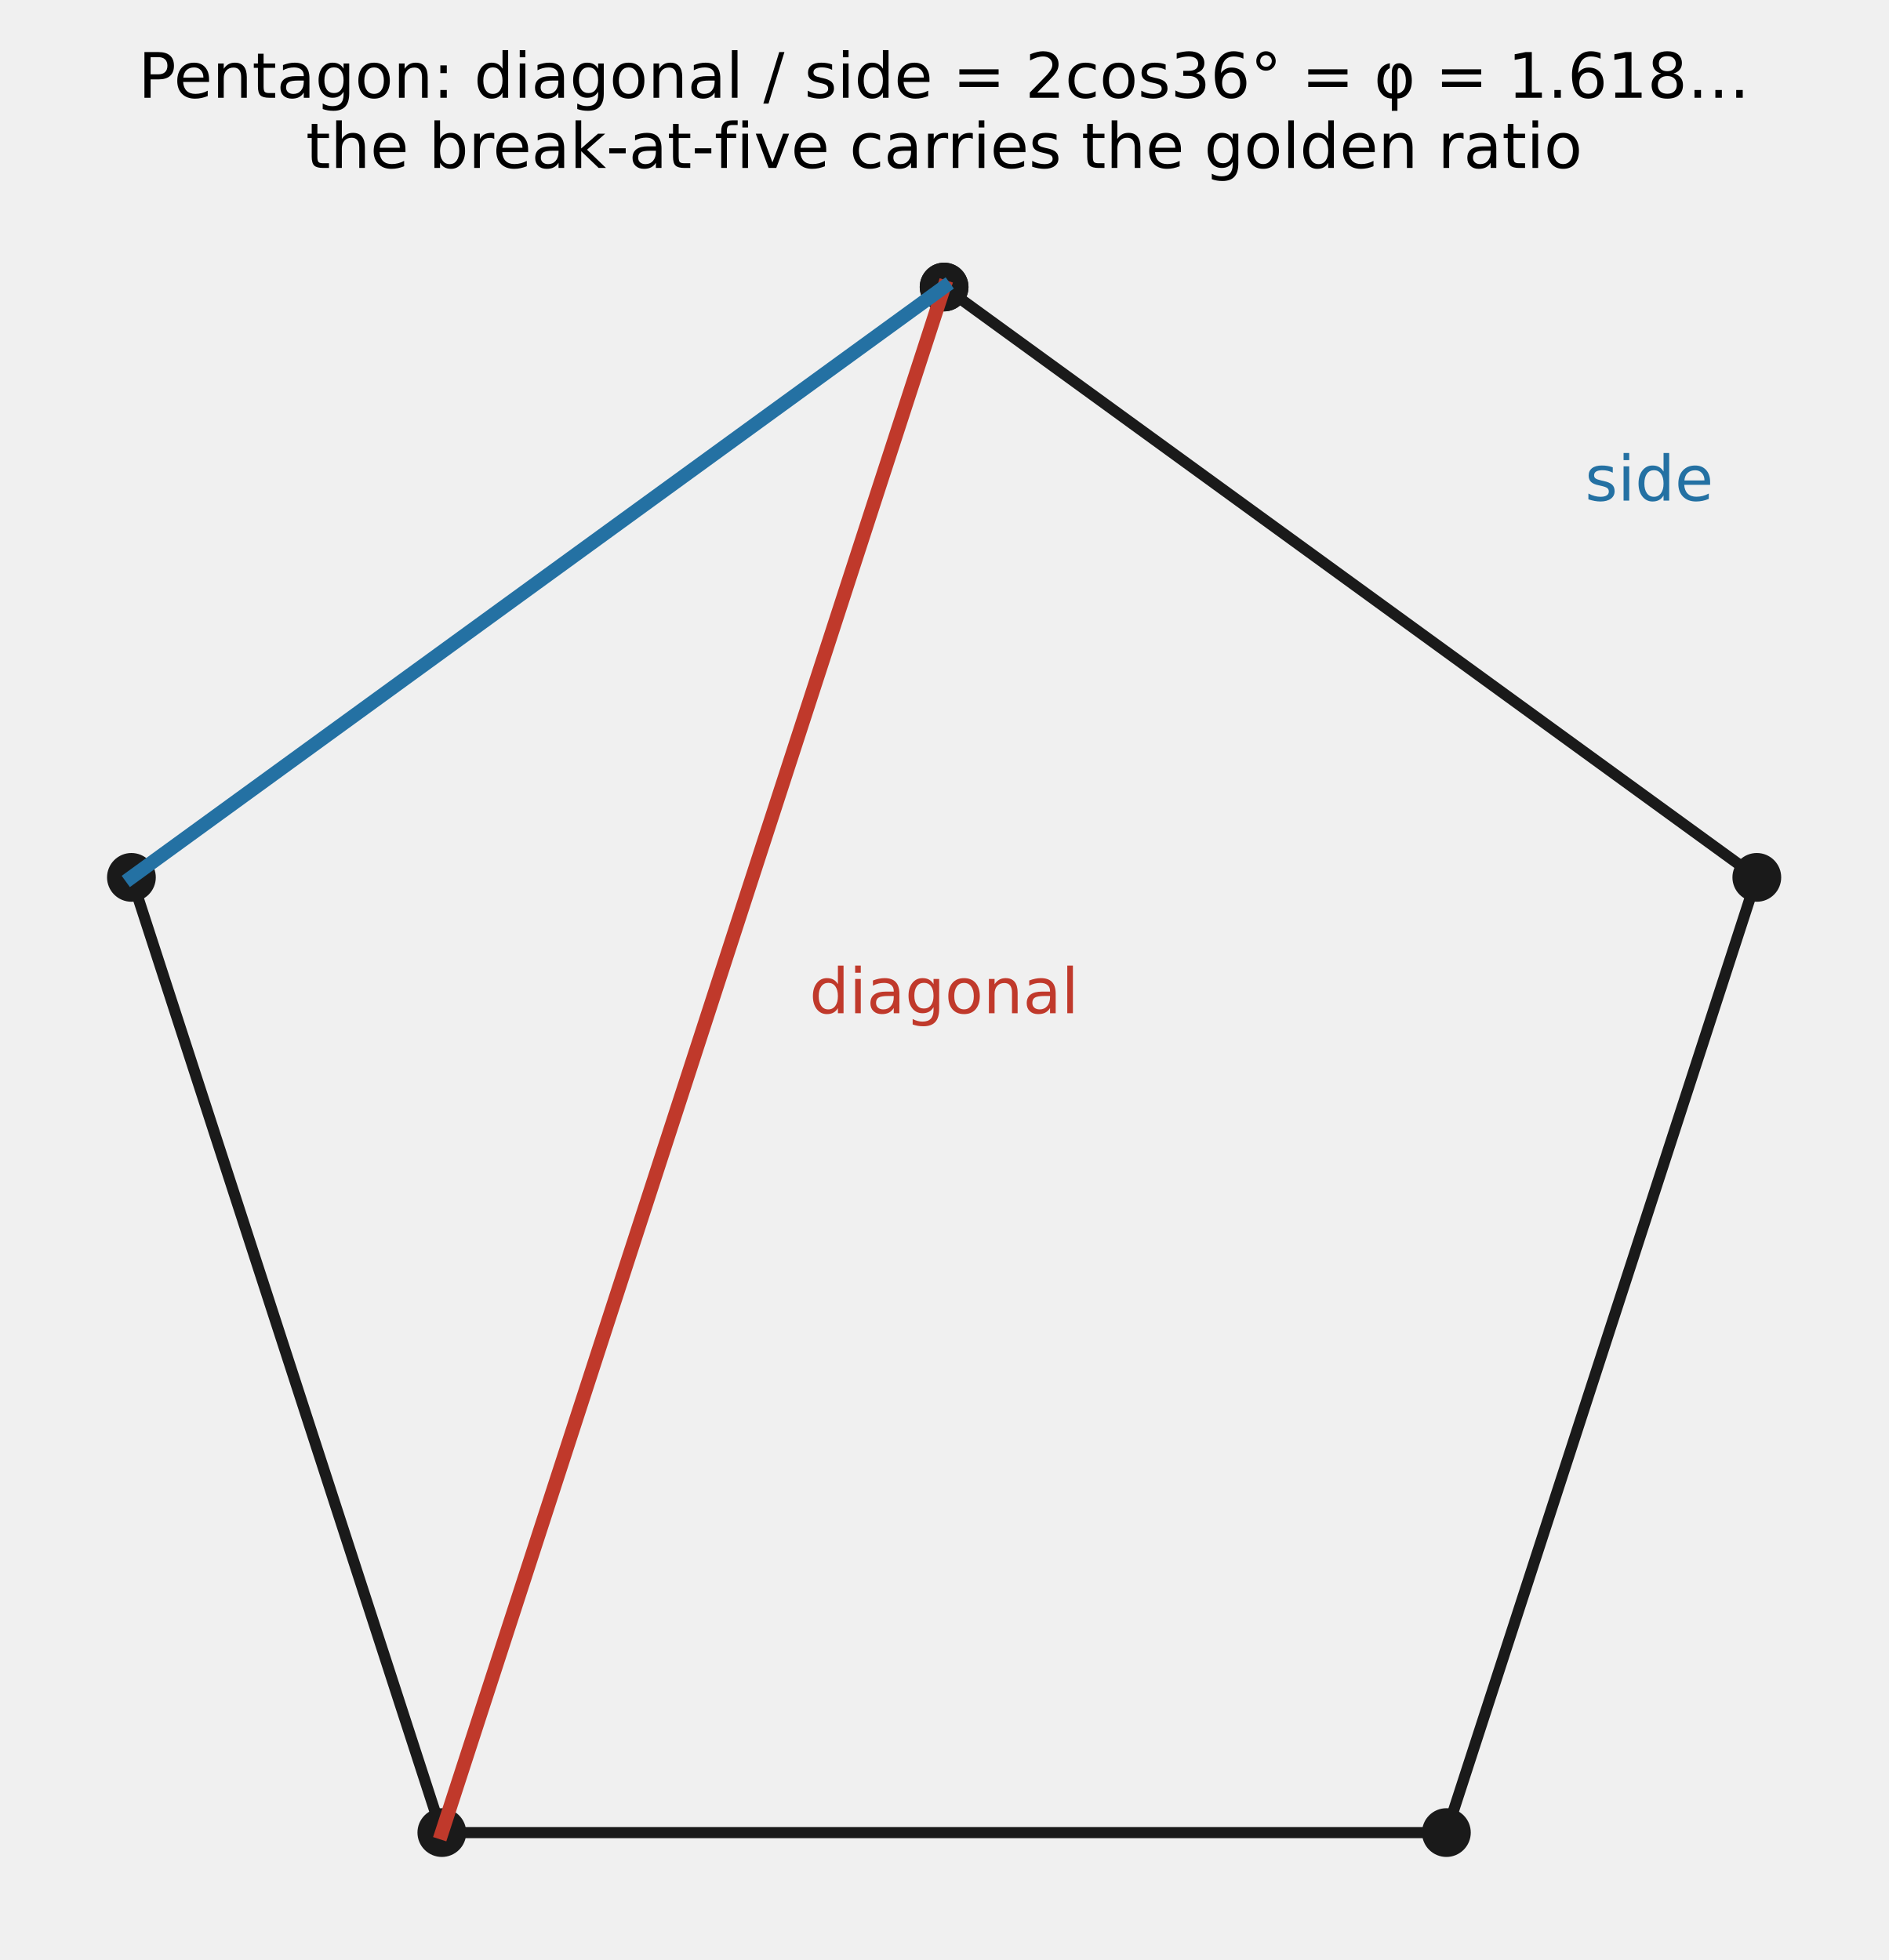
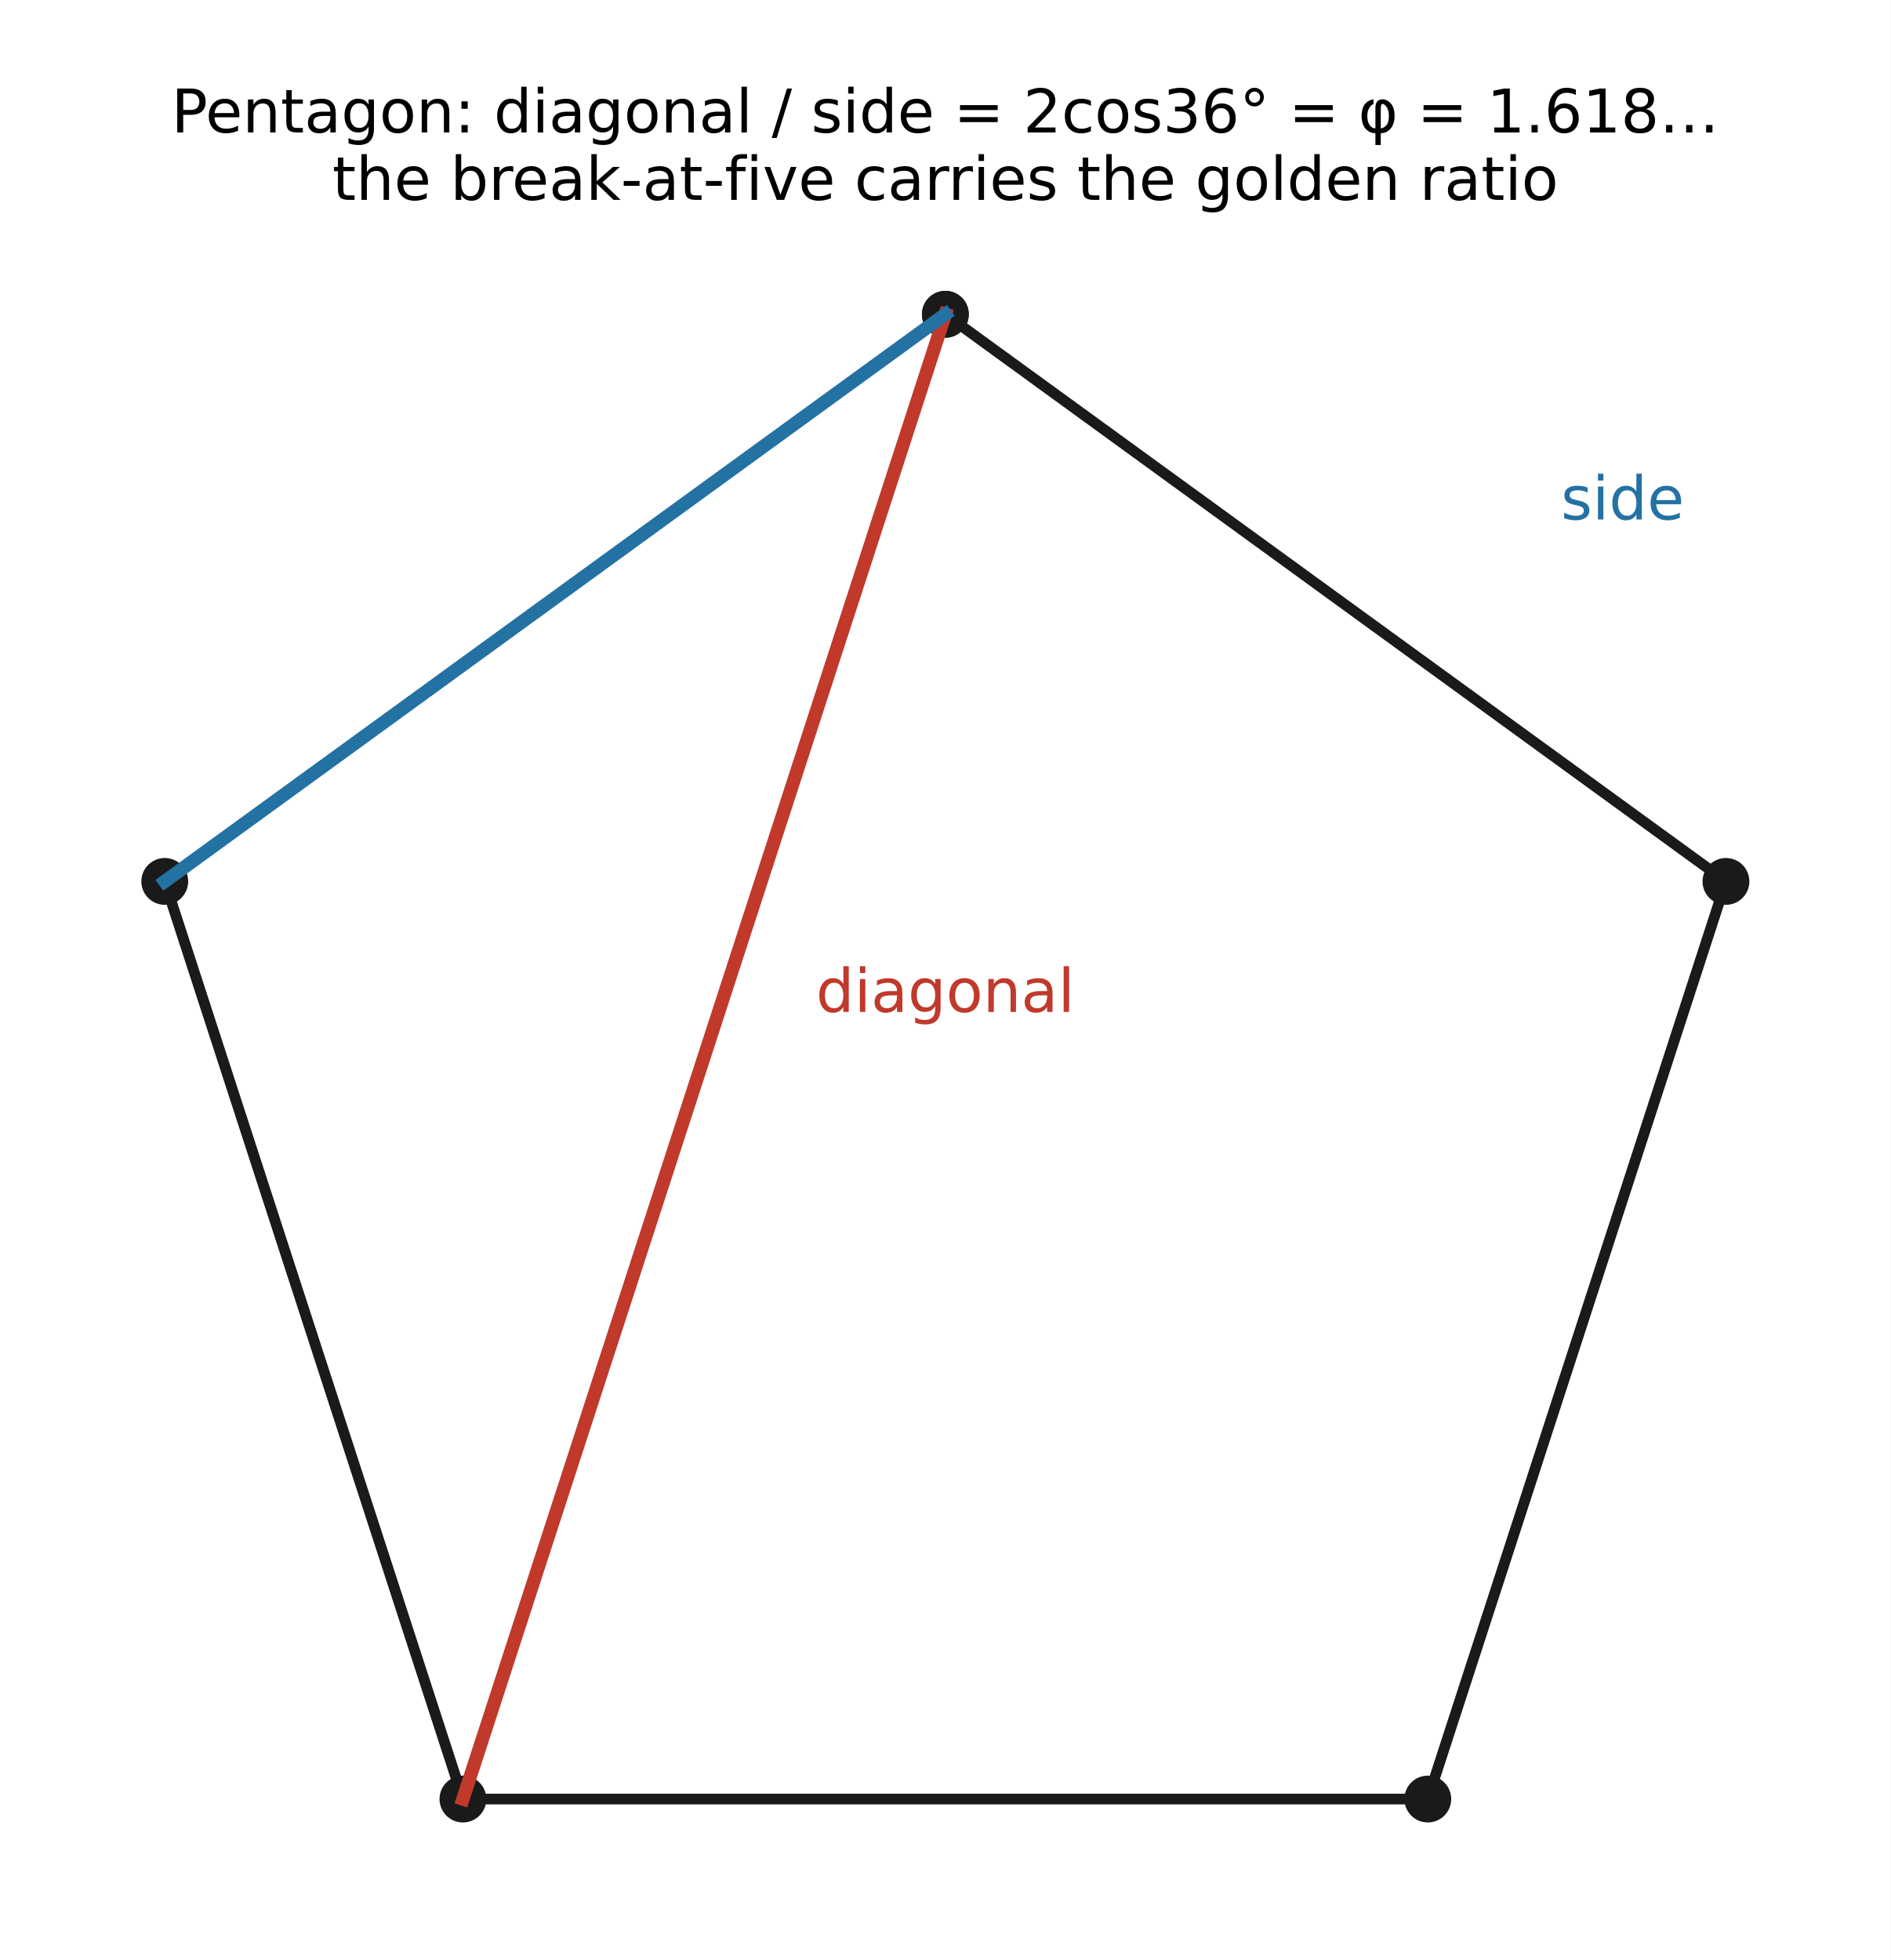
- <svg xmlns="http://www.w3.org/2000/svg" xmlns:xlink="http://www.w3.org/1999/xlink" width="271.08pt" height="281.434pt" viewBox="0 0 271.08 281.434" version="1.1">
+ <svg xmlns="http://www.w3.org/2000/svg" xmlns:xlink="http://www.w3.org/1999/xlink" width="282.6pt" height="292.954pt" viewBox="0 0 282.6 292.954" version="1.1">
  <defs>
    <style type="text/css">*{stroke-linejoin: round; stroke-linecap: butt}</style>
  </defs>
  <g id="figure_1">
    <g id="patch_1">
-       <path d="M 0 281.434  L 271.08 281.434  L 271.08 0  L 0 0  L 0 281.434  z " style="fill: none" />
+       <path d="M -0 292.954  L 282.6 292.954  L 282.6 0  L -0 0  z " style="fill: #ffffff" />
    </g>
    <g id="axes_1">
      <g id="line2d_1">
-         <path d="M 135.54 41.213  L 18.867 125.981  L 63.432 263.138  L 207.648 263.138  L 252.213 125.981  L 135.54 41.213  " clip-path="url(#p3289343e4e)" style="fill: none; stroke: #1a1a1a; stroke-width: 1.6; stroke-linecap: square" />
+         <path d="M 141.3 46.973  L 24.627 131.741  L 69.192 268.898  L 213.408 268.898  L 257.973 131.741  L 141.3 46.973  " clip-path="url(#pf486859595)" style="fill: none; stroke: #1a1a1a; stroke-width: 1.6; stroke-linecap: square" />
        <defs>
-           <path id="m33419b7d06" d="M 0 3  C 0.796 3 1.559 2.684 2.121 2.121  C 2.684 1.559 3 0.796 3 0  C 3 -0.796 2.684 -1.559 2.121 -2.121  C 1.559 -2.684 0.796 -3 0 -3  C -0.796 -3 -1.559 -2.684 -2.121 -2.121  C -2.684 -1.559 -3 -0.796 -3 0  C -3 0.796 -2.684 1.559 -2.121 2.121  C -1.559 2.684 -0.796 3 0 3  z " style="stroke: #1a1a1a" />
+           <path id="m9787f6a20b" d="M 0 3  C 0.796 3 1.559 2.684 2.121 2.121  C 2.684 1.559 3 0.796 3 0  C 3 -0.796 2.684 -1.559 2.121 -2.121  C 1.559 -2.684 0.796 -3 0 -3  C -0.796 -3 -1.559 -2.684 -2.121 -2.121  C -2.684 -1.559 -3 -0.796 -3 0  C -3 0.796 -2.684 1.559 -2.121 2.121  C -1.559 2.684 -0.796 3 0 3  z " style="stroke: #1a1a1a" />
        </defs>
-         <g clip-path="url(#p3289343e4e)">
-           <use xlink:href="#m33419b7d06" x="135.54" y="41.213" style="fill: #1a1a1a; stroke: #1a1a1a" />
-           <use xlink:href="#m33419b7d06" x="18.867" y="125.981" style="fill: #1a1a1a; stroke: #1a1a1a" />
-           <use xlink:href="#m33419b7d06" x="63.432" y="263.138" style="fill: #1a1a1a; stroke: #1a1a1a" />
-           <use xlink:href="#m33419b7d06" x="207.648" y="263.138" style="fill: #1a1a1a; stroke: #1a1a1a" />
-           <use xlink:href="#m33419b7d06" x="252.213" y="125.981" style="fill: #1a1a1a; stroke: #1a1a1a" />
-           <use xlink:href="#m33419b7d06" x="135.54" y="41.213" style="fill: #1a1a1a; stroke: #1a1a1a" />
+         <g clip-path="url(#pf486859595)">
+           <use xlink:href="#m9787f6a20b" x="141.3" y="46.973" style="fill: #1a1a1a; stroke: #1a1a1a" />
+           <use xlink:href="#m9787f6a20b" x="24.627" y="131.741" style="fill: #1a1a1a; stroke: #1a1a1a" />
+           <use xlink:href="#m9787f6a20b" x="69.192" y="268.898" style="fill: #1a1a1a; stroke: #1a1a1a" />
+           <use xlink:href="#m9787f6a20b" x="213.408" y="268.898" style="fill: #1a1a1a; stroke: #1a1a1a" />
+           <use xlink:href="#m9787f6a20b" x="257.973" y="131.741" style="fill: #1a1a1a; stroke: #1a1a1a" />
+           <use xlink:href="#m9787f6a20b" x="141.3" y="46.973" style="fill: #1a1a1a; stroke: #1a1a1a" />
        </g>
      </g>
      <g id="line2d_2">
-         <path d="M 135.54 41.213  L 63.432 263.138  " clip-path="url(#p3289343e4e)" style="fill: none; stroke: #c0392b; stroke-width: 2; stroke-linecap: square" />
+         <path d="M 141.3 46.973  L 69.192 268.898  " clip-path="url(#pf486859595)" style="fill: none; stroke: #c0392b; stroke-width: 2; stroke-linecap: square" />
      </g>
      <g id="line2d_3">
-         <path d="M 135.54 41.213  L 18.867 125.981  " clip-path="url(#p3289343e4e)" style="fill: none; stroke: #2471a3; stroke-width: 2; stroke-linecap: square" />
+         <path d="M 141.3 46.973  L 24.627 131.741  " clip-path="url(#pf486859595)" style="fill: none; stroke: #2471a3; stroke-width: 2; stroke-linecap: square" />
      </g>
      <g id="text_1">
-         <g style="fill: #c0392b" transform="translate(116.2055 145.4883) scale(0.09 -0.09)">
+         <g style="fill: #c0392b" transform="translate(121.9655 151.2483) scale(0.09 -0.09)">
          <defs>
            <path id="DejaVuSans-64" d="M 2906 2969  L 2906 4863  L 3481 4863  L 3481 0  L 2906 0  L 2906 525  Q 2725 213 2448 61  Q 2172 -91 1784 -91  Q 1150 -91 751 415  Q 353 922 353 1747  Q 353 2572 751 3078  Q 1150 3584 1784 3584  Q 2172 3584 2448 3432  Q 2725 3281 2906 2969  z M 947 1747  Q 947 1113 1208 752  Q 1469 391 1925 391  Q 2381 391 2643 752  Q 2906 1113 2906 1747  Q 2906 2381 2643 2742  Q 2381 3103 1925 3103  Q 1469 3103 1208 2742  Q 947 2381 947 1747  z " transform="scale(0.015625)" />
            <path id="DejaVuSans-69" d="M 603 3500  L 1178 3500  L 1178 0  L 603 0  L 603 3500  z M 603 4863  L 1178 4863  L 1178 4134  L 603 4134  L 603 4863  z " transform="scale(0.015625)" />
            <path id="DejaVuSans-61" d="M 2194 1759  Q 1497 1759 1228 1600  Q 959 1441 959 1056  Q 959 750 1161 570  Q 1363 391 1709 391  Q 2188 391 2477 730  Q 2766 1069 2766 1631  L 2766 1759  L 2194 1759  z M 3341 1997  L 3341 0  L 2766 0  L 2766 531  Q 2569 213 2275 61  Q 1981 -91 1556 -91  Q 1019 -91 701 211  Q 384 513 384 1019  Q 384 1609 779 1909  Q 1175 2209 1959 2209  L 2766 2209  L 2766 2266  Q 2766 2663 2505 2880  Q 2244 3097 1772 3097  Q 1472 3097 1187 3025  Q 903 2953 641 2809  L 641 3341  Q 956 3463 1253 3523  Q 1550 3584 1831 3584  Q 2591 3584 2966 3190  Q 3341 2797 3341 1997  z " transform="scale(0.015625)" />
            <path id="DejaVuSans-67" d="M 2906 1791  Q 2906 2416 2648 2759  Q 2391 3103 1925 3103  Q 1463 3103 1205 2759  Q 947 2416 947 1791  Q 947 1169 1205 825  Q 1463 481 1925 481  Q 2391 481 2648 825  Q 2906 1169 2906 1791  z M 3481 434  Q 3481 -459 3084 -895  Q 2688 -1331 1869 -1331  Q 1566 -1331 1297 -1286  Q 1028 -1241 775 -1147  L 775 -588  Q 1028 -725 1275 -790  Q 1522 -856 1778 -856  Q 2344 -856 2625 -561  Q 2906 -266 2906 331  L 2906 616  Q 2728 306 2450 153  Q 2172 0 1784 0  Q 1141 0 747 490  Q 353 981 353 1791  Q 353 2603 747 3093  Q 1141 3584 1784 3584  Q 2172 3584 2450 3431  Q 2728 3278 2906 2969  L 2906 3500  L 3481 3500  L 3481 434  z " transform="scale(0.015625)" />
            <path id="DejaVuSans-6f" d="M 1959 3097  Q 1497 3097 1228 2736  Q 959 2375 959 1747  Q 959 1119 1226 758  Q 1494 397 1959 397  Q 2419 397 2687 759  Q 2956 1122 2956 1747  Q 2956 2369 2687 2733  Q 2419 3097 1959 3097  z M 1959 3584  Q 2709 3584 3137 3096  Q 3566 2609 3566 1747  Q 3566 888 3137 398  Q 2709 -91 1959 -91  Q 1206 -91 779 398  Q 353 888 353 1747  Q 353 2609 779 3096  Q 1206 3584 1959 3584  z " transform="scale(0.015625)" />
            <path id="DejaVuSans-6e" d="M 3513 2113  L 3513 0  L 2938 0  L 2938 2094  Q 2938 2591 2744 2837  Q 2550 3084 2163 3084  Q 1697 3084 1428 2787  Q 1159 2491 1159 1978  L 1159 0  L 581 0  L 581 3500  L 1159 3500  L 1159 2956  Q 1366 3272 1645 3428  Q 1925 3584 2291 3584  Q 2894 3584 3203 3211  Q 3513 2838 3513 2113  z " transform="scale(0.015625)" />
            <path id="DejaVuSans-6c" d="M 603 4863  L 1178 4863  L 1178 0  L 603 0  L 603 4863  z " transform="scale(0.015625)" />
          </defs>
          <use xlink:href="#DejaVuSans-64" />
          <use xlink:href="#DejaVuSans-69" transform="translate(63.47656 0)" />
          <use xlink:href="#DejaVuSans-61" transform="translate(91.25977 0)" />
          <use xlink:href="#DejaVuSans-67" transform="translate(152.5391 0)" />
          <use xlink:href="#DejaVuSans-6f" transform="translate(216.0156 0)" />
          <use xlink:href="#DejaVuSans-6e" transform="translate(277.1973 0)" />
          <use xlink:href="#DejaVuSans-61" transform="translate(340.5762 0)" />
          <use xlink:href="#DejaVuSans-6c" transform="translate(401.8555 0)" />
        </g>
      </g>
      <g id="text_2">
-         <g style="fill: #2471a3" transform="translate(227.5477 71.8821) scale(0.09 -0.09)">
+         <g style="fill: #2471a3" transform="translate(233.3077 77.6421) scale(0.09 -0.09)">
          <defs>
            <path id="DejaVuSans-73" d="M 2834 3397  L 2834 2853  Q 2591 2978 2328 3040  Q 2066 3103 1784 3103  Q 1356 3103 1142 2972  Q 928 2841 928 2578  Q 928 2378 1081 2264  Q 1234 2150 1697 2047  L 1894 2003  Q 2506 1872 2764 1633  Q 3022 1394 3022 966  Q 3022 478 2636 193  Q 2250 -91 1575 -91  Q 1294 -91 989 -36  Q 684 19 347 128  L 347 722  Q 666 556 975 473  Q 1284 391 1588 391  Q 1994 391 2212 530  Q 2431 669 2431 922  Q 2431 1156 2273 1281  Q 2116 1406 1581 1522  L 1381 1569  Q 847 1681 609 1914  Q 372 2147 372 2553  Q 372 3047 722 3315  Q 1072 3584 1716 3584  Q 2034 3584 2315 3537  Q 2597 3491 2834 3397  z " transform="scale(0.015625)" />
            <path id="DejaVuSans-65" d="M 3597 1894  L 3597 1613  L 953 1613  Q 991 1019 1311 708  Q 1631 397 2203 397  Q 2534 397 2845 478  Q 3156 559 3463 722  L 3463 178  Q 3153 47 2828 -22  Q 2503 -91 2169 -91  Q 1331 -91 842 396  Q 353 884 353 1716  Q 353 2575 817 3079  Q 1281 3584 2069 3584  Q 2775 3584 3186 3129  Q 3597 2675 3597 1894  z M 3022 2063  Q 3016 2534 2758 2815  Q 2500 3097 2075 3097  Q 1594 3097 1305 2825  Q 1016 2553 972 2059  L 3022 2063  z " transform="scale(0.015625)" />
          </defs>
          <use xlink:href="#DejaVuSans-73" />
          <use xlink:href="#DejaVuSans-69" transform="translate(52.09961 0)" />
          <use xlink:href="#DejaVuSans-64" transform="translate(79.88281 0)" />
          <use xlink:href="#DejaVuSans-65" transform="translate(143.3594 0)" />
        </g>
      </g>
      <g id="text_3">
-         <g transform="translate(19.85203 14.03859) scale(0.09 -0.09)">
+         <g transform="translate(25.61203 19.79859) scale(0.09 -0.09)">
          <defs>
            <path id="DejaVuSans-50" d="M 1259 4147  L 1259 2394  L 2053 2394  Q 2494 2394 2734 2622  Q 2975 2850 2975 3272  Q 2975 3691 2734 3919  Q 2494 4147 2053 4147  L 1259 4147  z M 628 4666  L 2053 4666  Q 2838 4666 3239 4311  Q 3641 3956 3641 3272  Q 3641 2581 3239 2228  Q 2838 1875 2053 1875  L 1259 1875  L 1259 0  L 628 0  L 628 4666  z " transform="scale(0.015625)" />
            <path id="DejaVuSans-74" d="M 1172 4494  L 1172 3500  L 2356 3500  L 2356 3053  L 1172 3053  L 1172 1153  Q 1172 725 1289 603  Q 1406 481 1766 481  L 2356 481  L 2356 0  L 1766 0  Q 1100 0 847 248  Q 594 497 594 1153  L 594 3053  L 172 3053  L 172 3500  L 594 3500  L 594 4494  L 1172 4494  z " transform="scale(0.015625)" />
            <path id="DejaVuSans-3a" d="M 750 794  L 1409 794  L 1409 0  L 750 0  L 750 794  z M 750 3309  L 1409 3309  L 1409 2516  L 750 2516  L 750 3309  z " transform="scale(0.015625)" />
            <path id="DejaVuSans-20" transform="scale(0.015625)" />
            <path id="DejaVuSans-2f" d="M 1625 4666  L 2156 4666  L 531 -594  L 0 -594  L 1625 4666  z " transform="scale(0.015625)" />
            <path id="DejaVuSans-3d" d="M 678 2906  L 4684 2906  L 4684 2381  L 678 2381  L 678 2906  z M 678 1631  L 4684 1631  L 4684 1100  L 678 1100  L 678 1631  z " transform="scale(0.015625)" />
            <path id="DejaVuSans-32" d="M 1228 531  L 3431 531  L 3431 0  L 469 0  L 469 531  Q 828 903 1448 1529  Q 2069 2156 2228 2338  Q 2531 2678 2651 2914  Q 2772 3150 2772 3378  Q 2772 3750 2511 3984  Q 2250 4219 1831 4219  Q 1534 4219 1204 4116  Q 875 4013 500 3803  L 500 4441  Q 881 4594 1212 4672  Q 1544 4750 1819 4750  Q 2544 4750 2975 4387  Q 3406 4025 3406 3419  Q 3406 3131 3298 2873  Q 3191 2616 2906 2266  Q 2828 2175 2409 1742  Q 1991 1309 1228 531  z " transform="scale(0.015625)" />
            <path id="DejaVuSans-63" d="M 3122 3366  L 3122 2828  Q 2878 2963 2633 3030  Q 2388 3097 2138 3097  Q 1578 3097 1268 2742  Q 959 2388 959 1747  Q 959 1106 1268 751  Q 1578 397 2138 397  Q 2388 397 2633 464  Q 2878 531 3122 666  L 3122 134  Q 2881 22 2623 -34  Q 2366 -91 2075 -91  Q 1284 -91 818 406  Q 353 903 353 1747  Q 353 2603 823 3093  Q 1294 3584 2113 3584  Q 2378 3584 2631 3529  Q 2884 3475 3122 3366  z " transform="scale(0.015625)" />
            <path id="DejaVuSans-33" d="M 2597 2516  Q 3050 2419 3304 2112  Q 3559 1806 3559 1356  Q 3559 666 3084 287  Q 2609 -91 1734 -91  Q 1441 -91 1130 -33  Q 819 25 488 141  L 488 750  Q 750 597 1062 519  Q 1375 441 1716 441  Q 2309 441 2620 675  Q 2931 909 2931 1356  Q 2931 1769 2642 2001  Q 2353 2234 1838 2234  L 1294 2234  L 1294 2753  L 1863 2753  Q 2328 2753 2575 2939  Q 2822 3125 2822 3475  Q 2822 3834 2567 4026  Q 2313 4219 1838 4219  Q 1578 4219 1281 4162  Q 984 4106 628 3988  L 628 4550  Q 988 4650 1302 4700  Q 1616 4750 1894 4750  Q 2613 4750 3031 4423  Q 3450 4097 3450 3541  Q 3450 3153 3228 2886  Q 3006 2619 2597 2516  z " transform="scale(0.015625)" />
            <path id="DejaVuSans-36" d="M 2113 2584  Q 1688 2584 1439 2293  Q 1191 2003 1191 1497  Q 1191 994 1439 701  Q 1688 409 2113 409  Q 2538 409 2786 701  Q 3034 994 3034 1497  Q 3034 2003 2786 2293  Q 2538 2584 2113 2584  z M 3366 4563  L 3366 3988  Q 3128 4100 2886 4159  Q 2644 4219 2406 4219  Q 1781 4219 1451 3797  Q 1122 3375 1075 2522  Q 1259 2794 1537 2939  Q 1816 3084 2150 3084  Q 2853 3084 3261 2657  Q 3669 2231 3669 1497  Q 3669 778 3244 343  Q 2819 -91 2113 -91  Q 1303 -91 875 529  Q 447 1150 447 2328  Q 447 3434 972 4092  Q 1497 4750 2381 4750  Q 2619 4750 2861 4703  Q 3103 4656 3366 4563  z " transform="scale(0.015625)" />
            <path id="DejaVuSans-b0" d="M 1600 4347  Q 1350 4347 1178 4173  Q 1006 4000 1006 3750  Q 1006 3503 1178 3333  Q 1350 3163 1600 3163  Q 1850 3163 2022 3333  Q 2194 3503 2194 3750  Q 2194 3997 2020 4172  Q 1847 4347 1600 4347  z M 1600 4750  Q 1800 4750 1984 4673  Q 2169 4597 2303 4453  Q 2447 4313 2519 4134  Q 2591 3956 2591 3750  Q 2591 3338 2302 3052  Q 2013 2766 1594 2766  Q 1172 2766 890 3047  Q 609 3328 609 3750  Q 609 4169 896 4459  Q 1184 4750 1600 4750  z " transform="scale(0.015625)" />
            <path id="DejaVuSans-3c6" d="M 2591 3034  Q 2388 3034 2388 2581  L 2388 438  Q 2684 438 2981 763  Q 3247 1053 3247 1750  Q 3247 2400 2978 2750  Q 2759 3034 2591 3034  z M 2591 3525  Q 3028 3525 3425 3113  Q 3853 2672 3853 1750  Q 3853 903 3425 400  Q 3022 -75 2388 -75  L 2388 -1331  L 1816 -1331  L 1816 -78  Q 1194 -78 775 400  Q 350 888 350 1747  Q 350 2641 775 3097  Q 1094 3438 1613 3525  L 1613 3016  Q 1406 2944 1225 2700  Q 956 2341 956 1747  Q 956 1116 1225 756  Q 1466 434 1816 434  L 1816 2581  Q 1816 3525 2591 3525  z " transform="scale(0.015625)" />
            <path id="DejaVuSans-31" d="M 794 531  L 1825 531  L 1825 4091  L 703 3866  L 703 4441  L 1819 4666  L 2450 4666  L 2450 531  L 3481 531  L 3481 0  L 794 0  L 794 531  z " transform="scale(0.015625)" />
            <path id="DejaVuSans-2e" d="M 684 794  L 1344 794  L 1344 0  L 684 0  L 684 794  z " transform="scale(0.015625)" />
            <path id="DejaVuSans-38" d="M 2034 2216  Q 1584 2216 1326 1975  Q 1069 1734 1069 1313  Q 1069 891 1326 650  Q 1584 409 2034 409  Q 2484 409 2743 651  Q 3003 894 3003 1313  Q 3003 1734 2745 1975  Q 2488 2216 2034 2216  z M 1403 2484  Q 997 2584 770 2862  Q 544 3141 544 3541  Q 544 4100 942 4425  Q 1341 4750 2034 4750  Q 2731 4750 3128 4425  Q 3525 4100 3525 3541  Q 3525 3141 3298 2862  Q 3072 2584 2669 2484  Q 3125 2378 3379 2068  Q 3634 1759 3634 1313  Q 3634 634 3220 271  Q 2806 -91 2034 -91  Q 1263 -91 848 271  Q 434 634 434 1313  Q 434 1759 690 2068  Q 947 2378 1403 2484  z M 1172 3481  Q 1172 3119 1398 2916  Q 1625 2713 2034 2713  Q 2441 2713 2670 2916  Q 2900 3119 2900 3481  Q 2900 3844 2670 4047  Q 2441 4250 2034 4250  Q 1625 4250 1398 4047  Q 1172 3844 1172 3481  z " transform="scale(0.015625)" />
            <path id="DejaVuSans-2026" d="M 2869 794  L 3531 794  L 3531 0  L 2869 0  L 2869 794  z M 4997 794  L 5663 794  L 5663 0  L 4997 0  L 4997 794  z M 738 794  L 1403 794  L 1403 0  L 738 0  L 738 794  z " transform="scale(0.015625)" />
          </defs>
          <use xlink:href="#DejaVuSans-50" />
          <use xlink:href="#DejaVuSans-65" transform="translate(56.67773 0)" />
          <use xlink:href="#DejaVuSans-6e" transform="translate(118.2012 0)" />
          <use xlink:href="#DejaVuSans-74" transform="translate(181.5801 0)" />
          <use xlink:href="#DejaVuSans-61" transform="translate(220.7891 0)" />
          <use xlink:href="#DejaVuSans-67" transform="translate(282.0684 0)" />
          <use xlink:href="#DejaVuSans-6f" transform="translate(345.5449 0)" />
          <use xlink:href="#DejaVuSans-6e" transform="translate(406.7266 0)" />
          <use xlink:href="#DejaVuSans-3a" transform="translate(470.1055 0)" />
          <use xlink:href="#DejaVuSans-20" transform="translate(503.7969 0)" />
          <use xlink:href="#DejaVuSans-64" transform="translate(535.584 0)" />
          <use xlink:href="#DejaVuSans-69" transform="translate(599.0605 0)" />
          <use xlink:href="#DejaVuSans-61" transform="translate(626.8438 0)" />
          <use xlink:href="#DejaVuSans-67" transform="translate(688.123 0)" />
          <use xlink:href="#DejaVuSans-6f" transform="translate(751.5996 0)" />
          <use xlink:href="#DejaVuSans-6e" transform="translate(812.7812 0)" />
          <use xlink:href="#DejaVuSans-61" transform="translate(876.1602 0)" />
          <use xlink:href="#DejaVuSans-6c" transform="translate(937.4395 0)" />
          <use xlink:href="#DejaVuSans-20" transform="translate(965.2227 0)" />
          <use xlink:href="#DejaVuSans-2f" transform="translate(997.0098 0)" />
          <use xlink:href="#DejaVuSans-20" transform="translate(1030.701 0)" />
          <use xlink:href="#DejaVuSans-73" transform="translate(1062.488 0)" />
          <use xlink:href="#DejaVuSans-69" transform="translate(1114.588 0)" />
          <use xlink:href="#DejaVuSans-64" transform="translate(1142.371 0)" />
          <use xlink:href="#DejaVuSans-65" transform="translate(1205.848 0)" />
          <use xlink:href="#DejaVuSans-20" transform="translate(1267.371 0)" />
          <use xlink:href="#DejaVuSans-3d" transform="translate(1299.158 0)" />
          <use xlink:href="#DejaVuSans-20" transform="translate(1382.947 0)" />
          <use xlink:href="#DejaVuSans-32" transform="translate(1414.734 0)" />
          <use xlink:href="#DejaVuSans-63" transform="translate(1478.357 0)" />
          <use xlink:href="#DejaVuSans-6f" transform="translate(1533.338 0)" />
          <use xlink:href="#DejaVuSans-73" transform="translate(1594.52 0)" />
          <use xlink:href="#DejaVuSans-33" transform="translate(1646.619 0)" />
          <use xlink:href="#DejaVuSans-36" transform="translate(1710.242 0)" />
          <use xlink:href="#DejaVuSans-b0" transform="translate(1773.865 0)" />
          <use xlink:href="#DejaVuSans-20" transform="translate(1823.865 0)" />
          <use xlink:href="#DejaVuSans-3d" transform="translate(1855.652 0)" />
          <use xlink:href="#DejaVuSans-20" transform="translate(1939.441 0)" />
          <use xlink:href="#DejaVuSans-3c6" transform="translate(1971.229 0)" />
          <use xlink:href="#DejaVuSans-20" transform="translate(2037.195 0)" />
          <use xlink:href="#DejaVuSans-3d" transform="translate(2068.982 0)" />
          <use xlink:href="#DejaVuSans-20" transform="translate(2152.771 0)" />
          <use xlink:href="#DejaVuSans-31" transform="translate(2184.559 0)" />
          <use xlink:href="#DejaVuSans-2e" transform="translate(2248.182 0)" />
          <use xlink:href="#DejaVuSans-36" transform="translate(2279.969 0)" />
          <use xlink:href="#DejaVuSans-31" transform="translate(2343.592 0)" />
          <use xlink:href="#DejaVuSans-38" transform="translate(2407.215 0)" />
          <use xlink:href="#DejaVuSans-2026" transform="translate(2470.838 0)" />
        </g>
-         <g transform="translate(43.91648 24.11662) scale(0.09 -0.09)">
+         <g transform="translate(49.67648 29.87663) scale(0.09 -0.09)">
          <defs>
            <path id="DejaVuSans-68" d="M 3513 2113  L 3513 0  L 2938 0  L 2938 2094  Q 2938 2591 2744 2837  Q 2550 3084 2163 3084  Q 1697 3084 1428 2787  Q 1159 2491 1159 1978  L 1159 0  L 581 0  L 581 4863  L 1159 4863  L 1159 2956  Q 1366 3272 1645 3428  Q 1925 3584 2291 3584  Q 2894 3584 3203 3211  Q 3513 2838 3513 2113  z " transform="scale(0.015625)" />
            <path id="DejaVuSans-62" d="M 3116 1747  Q 3116 2381 2855 2742  Q 2594 3103 2138 3103  Q 1681 3103 1420 2742  Q 1159 2381 1159 1747  Q 1159 1113 1420 752  Q 1681 391 2138 391  Q 2594 391 2855 752  Q 3116 1113 3116 1747  z M 1159 2969  Q 1341 3281 1617 3432  Q 1894 3584 2278 3584  Q 2916 3584 3314 3078  Q 3713 2572 3713 1747  Q 3713 922 3314 415  Q 2916 -91 2278 -91  Q 1894 -91 1617 61  Q 1341 213 1159 525  L 1159 0  L 581 0  L 581 4863  L 1159 4863  L 1159 2969  z " transform="scale(0.015625)" />
            <path id="DejaVuSans-72" d="M 2631 2963  Q 2534 3019 2420 3045  Q 2306 3072 2169 3072  Q 1681 3072 1420 2755  Q 1159 2438 1159 1844  L 1159 0  L 581 0  L 581 3500  L 1159 3500  L 1159 2956  Q 1341 3275 1631 3429  Q 1922 3584 2338 3584  Q 2397 3584 2469 3576  Q 2541 3569 2628 3553  L 2631 2963  z " transform="scale(0.015625)" />
            <path id="DejaVuSans-6b" d="M 581 4863  L 1159 4863  L 1159 1991  L 2875 3500  L 3609 3500  L 1753 1863  L 3688 0  L 2938 0  L 1159 1709  L 1159 0  L 581 0  L 581 4863  z " transform="scale(0.015625)" />
            <path id="DejaVuSans-2d" d="M 313 2009  L 1997 2009  L 1997 1497  L 313 1497  L 313 2009  z " transform="scale(0.015625)" />
            <path id="DejaVuSans-66" d="M 2375 4863  L 2375 4384  L 1825 4384  Q 1516 4384 1395 4259  Q 1275 4134 1275 3809  L 1275 3500  L 2222 3500  L 2222 3053  L 1275 3053  L 1275 0  L 697 0  L 697 3053  L 147 3053  L 147 3500  L 697 3500  L 697 3744  Q 697 4328 969 4595  Q 1241 4863 1831 4863  L 2375 4863  z " transform="scale(0.015625)" />
            <path id="DejaVuSans-76" d="M 191 3500  L 800 3500  L 1894 563  L 2988 3500  L 3597 3500  L 2284 0  L 1503 0  L 191 3500  z " transform="scale(0.015625)" />
          </defs>
          <use xlink:href="#DejaVuSans-74" />
          <use xlink:href="#DejaVuSans-68" transform="translate(39.20898 0)" />
          <use xlink:href="#DejaVuSans-65" transform="translate(102.5879 0)" />
          <use xlink:href="#DejaVuSans-20" transform="translate(164.1113 0)" />
          <use xlink:href="#DejaVuSans-62" transform="translate(195.8984 0)" />
          <use xlink:href="#DejaVuSans-72" transform="translate(259.375 0)" />
          <use xlink:href="#DejaVuSans-65" transform="translate(298.2383 0)" />
          <use xlink:href="#DejaVuSans-61" transform="translate(359.7617 0)" />
          <use xlink:href="#DejaVuSans-6b" transform="translate(421.041 0)" />
          <use xlink:href="#DejaVuSans-2d" transform="translate(478.9512 0)" />
          <use xlink:href="#DejaVuSans-61" transform="translate(515.0352 0)" />
          <use xlink:href="#DejaVuSans-74" transform="translate(576.3145 0)" />
          <use xlink:href="#DejaVuSans-2d" transform="translate(615.5234 0)" />
          <use xlink:href="#DejaVuSans-66" transform="translate(651.6074 0)" />
          <use xlink:href="#DejaVuSans-69" transform="translate(686.8125 0)" />
          <use xlink:href="#DejaVuSans-76" transform="translate(714.5957 0)" />
          <use xlink:href="#DejaVuSans-65" transform="translate(773.7754 0)" />
          <use xlink:href="#DejaVuSans-20" transform="translate(835.2988 0)" />
          <use xlink:href="#DejaVuSans-63" transform="translate(867.0859 0)" />
          <use xlink:href="#DejaVuSans-61" transform="translate(922.0664 0)" />
          <use xlink:href="#DejaVuSans-72" transform="translate(983.3457 0)" />
          <use xlink:href="#DejaVuSans-72" transform="translate(1022.709 0)" />
          <use xlink:href="#DejaVuSans-69" transform="translate(1063.822 0)" />
          <use xlink:href="#DejaVuSans-65" transform="translate(1091.605 0)" />
          <use xlink:href="#DejaVuSans-73" transform="translate(1153.129 0)" />
          <use xlink:href="#DejaVuSans-20" transform="translate(1205.229 0)" />
          <use xlink:href="#DejaVuSans-74" transform="translate(1237.016 0)" />
          <use xlink:href="#DejaVuSans-68" transform="translate(1276.225 0)" />
          <use xlink:href="#DejaVuSans-65" transform="translate(1339.604 0)" />
          <use xlink:href="#DejaVuSans-20" transform="translate(1401.127 0)" />
          <use xlink:href="#DejaVuSans-67" transform="translate(1432.914 0)" />
          <use xlink:href="#DejaVuSans-6f" transform="translate(1496.391 0)" />
          <use xlink:href="#DejaVuSans-6c" transform="translate(1557.572 0)" />
          <use xlink:href="#DejaVuSans-64" transform="translate(1585.355 0)" />
          <use xlink:href="#DejaVuSans-65" transform="translate(1648.832 0)" />
          <use xlink:href="#DejaVuSans-6e" transform="translate(1710.355 0)" />
          <use xlink:href="#DejaVuSans-20" transform="translate(1773.734 0)" />
          <use xlink:href="#DejaVuSans-72" transform="translate(1805.521 0)" />
          <use xlink:href="#DejaVuSans-61" transform="translate(1846.635 0)" />
          <use xlink:href="#DejaVuSans-74" transform="translate(1907.914 0)" />
          <use xlink:href="#DejaVuSans-69" transform="translate(1947.123 0)" />
          <use xlink:href="#DejaVuSans-6f" transform="translate(1974.906 0)" />
        </g>
      </g>
    </g>
  </g>
  <defs>
-     <clipPath id="p3289343e4e">
-       <rect x="7.2" y="30.117" width="256.68" height="244.117" />
+     <clipPath id="pf486859595">
+       <rect x="12.96" y="35.877" width="256.68" height="244.117" />
    </clipPath>
  </defs>
</svg>
